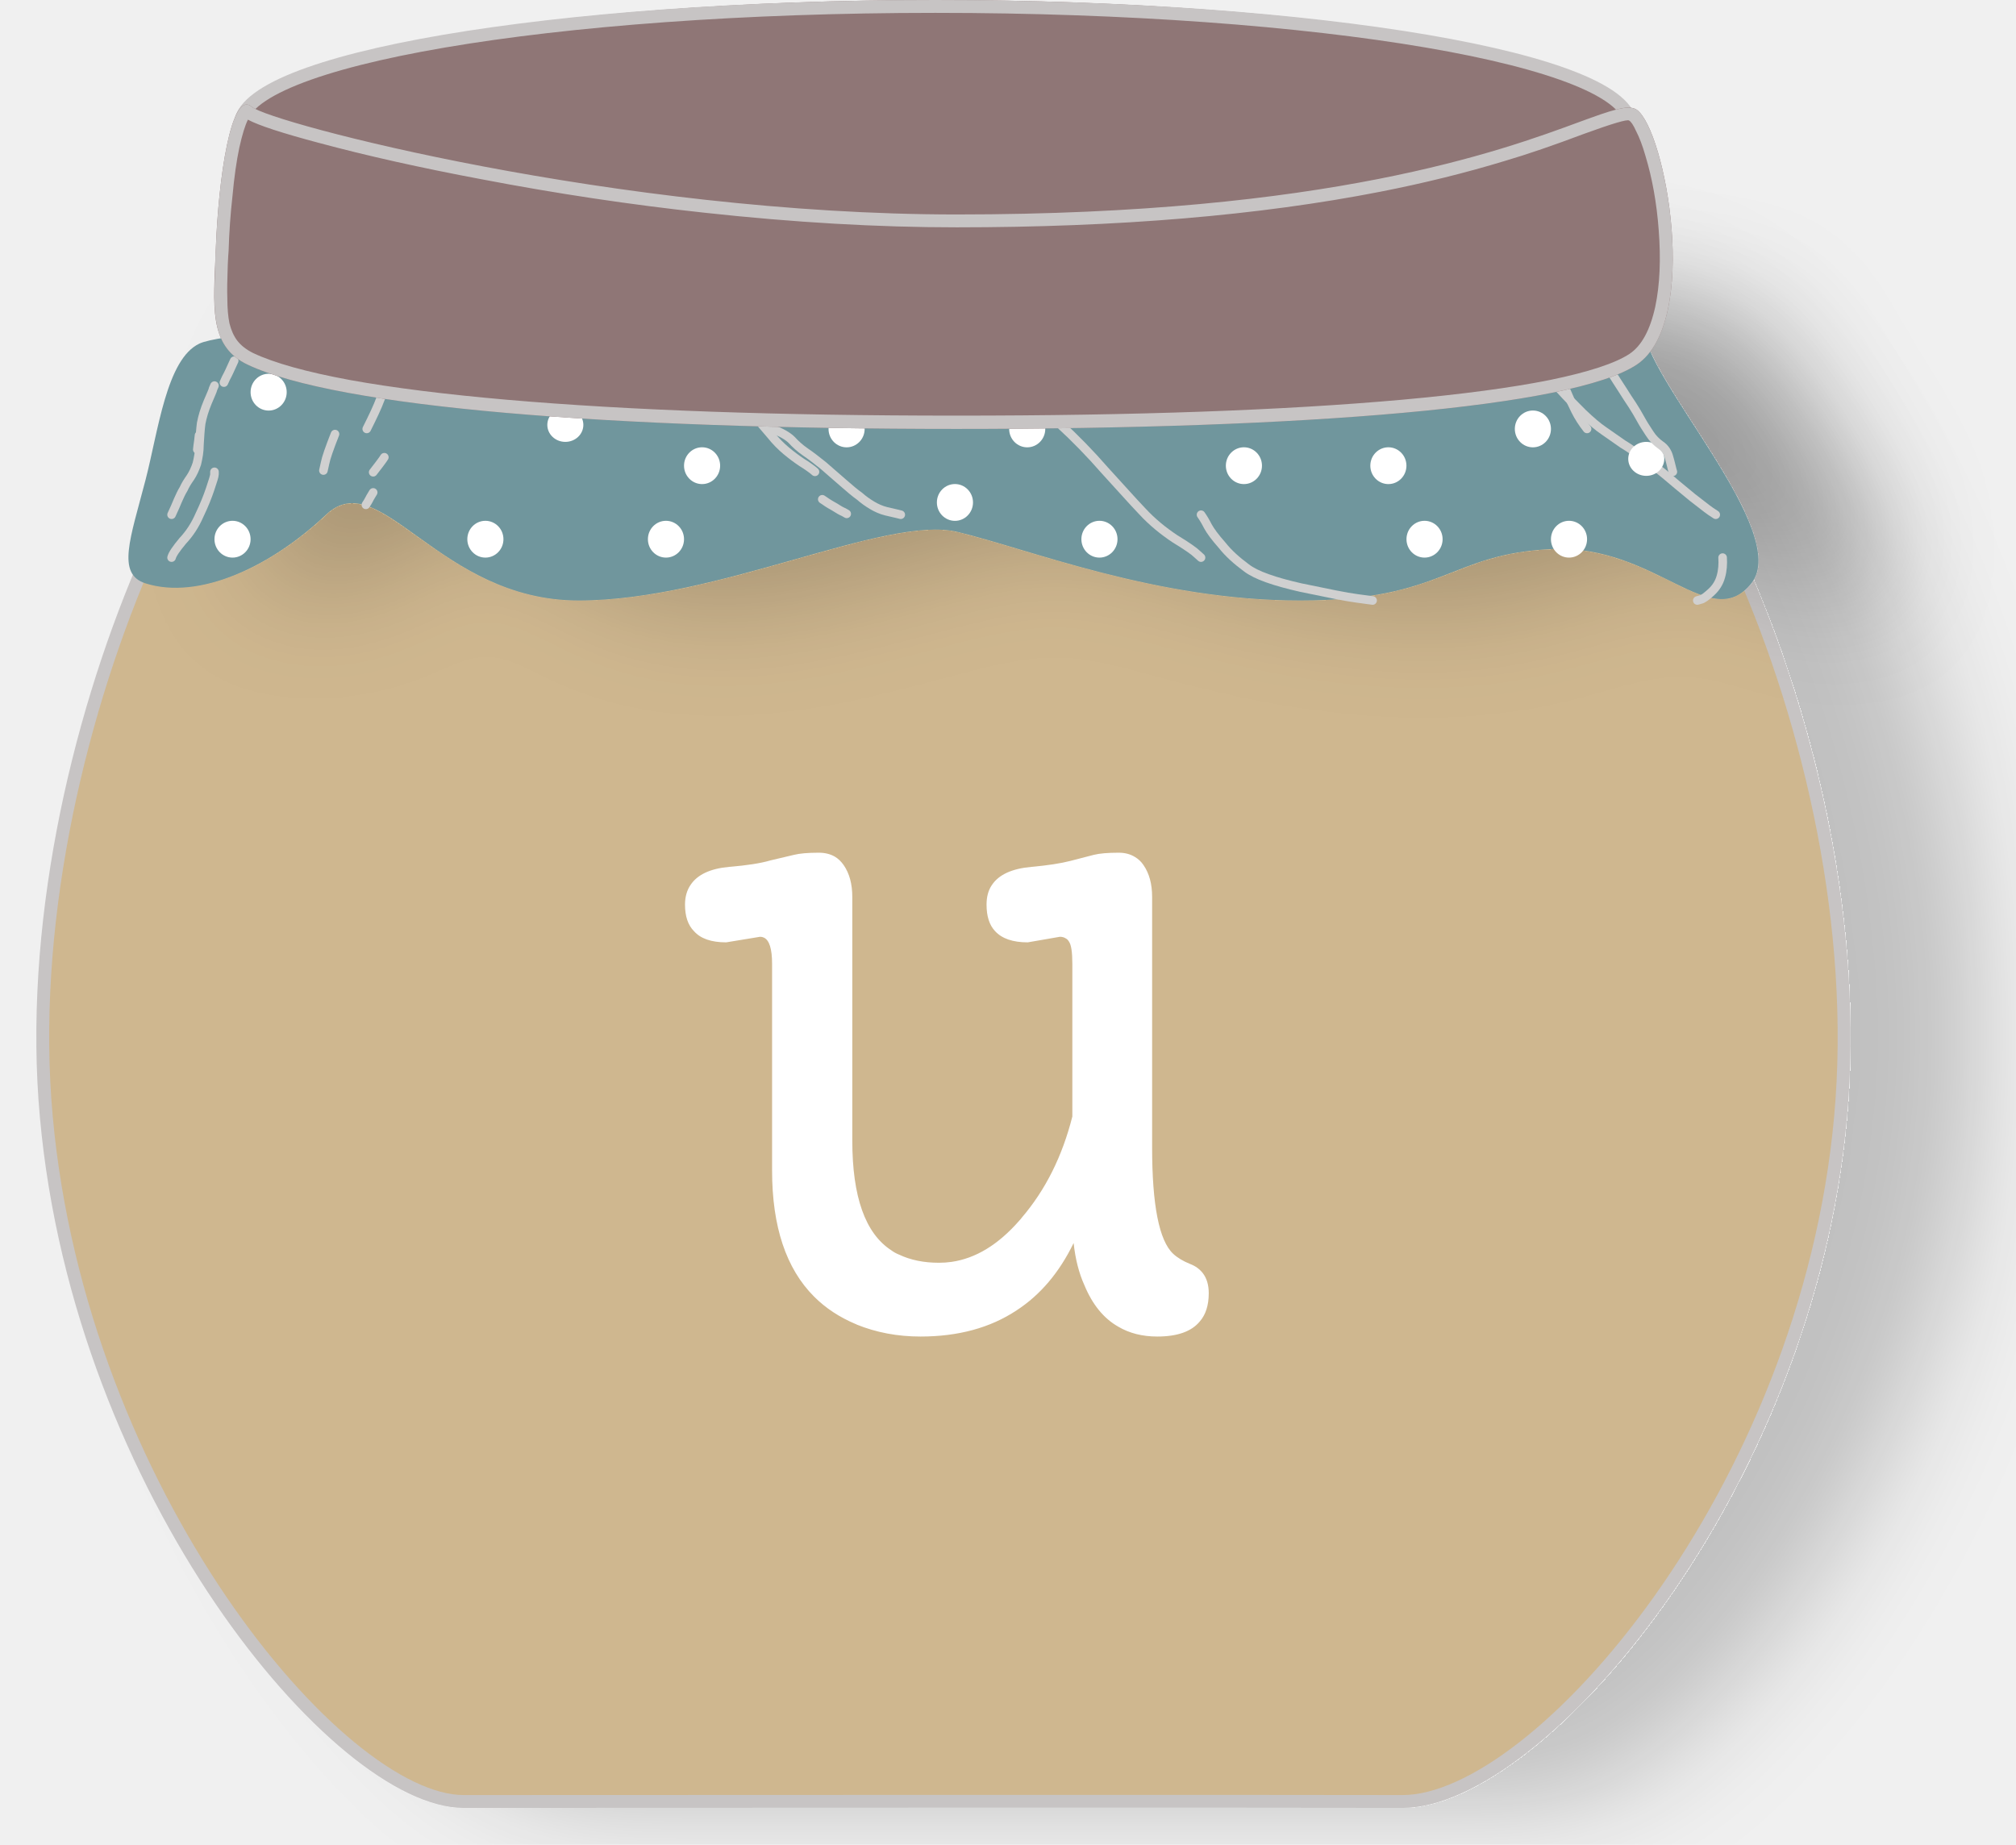
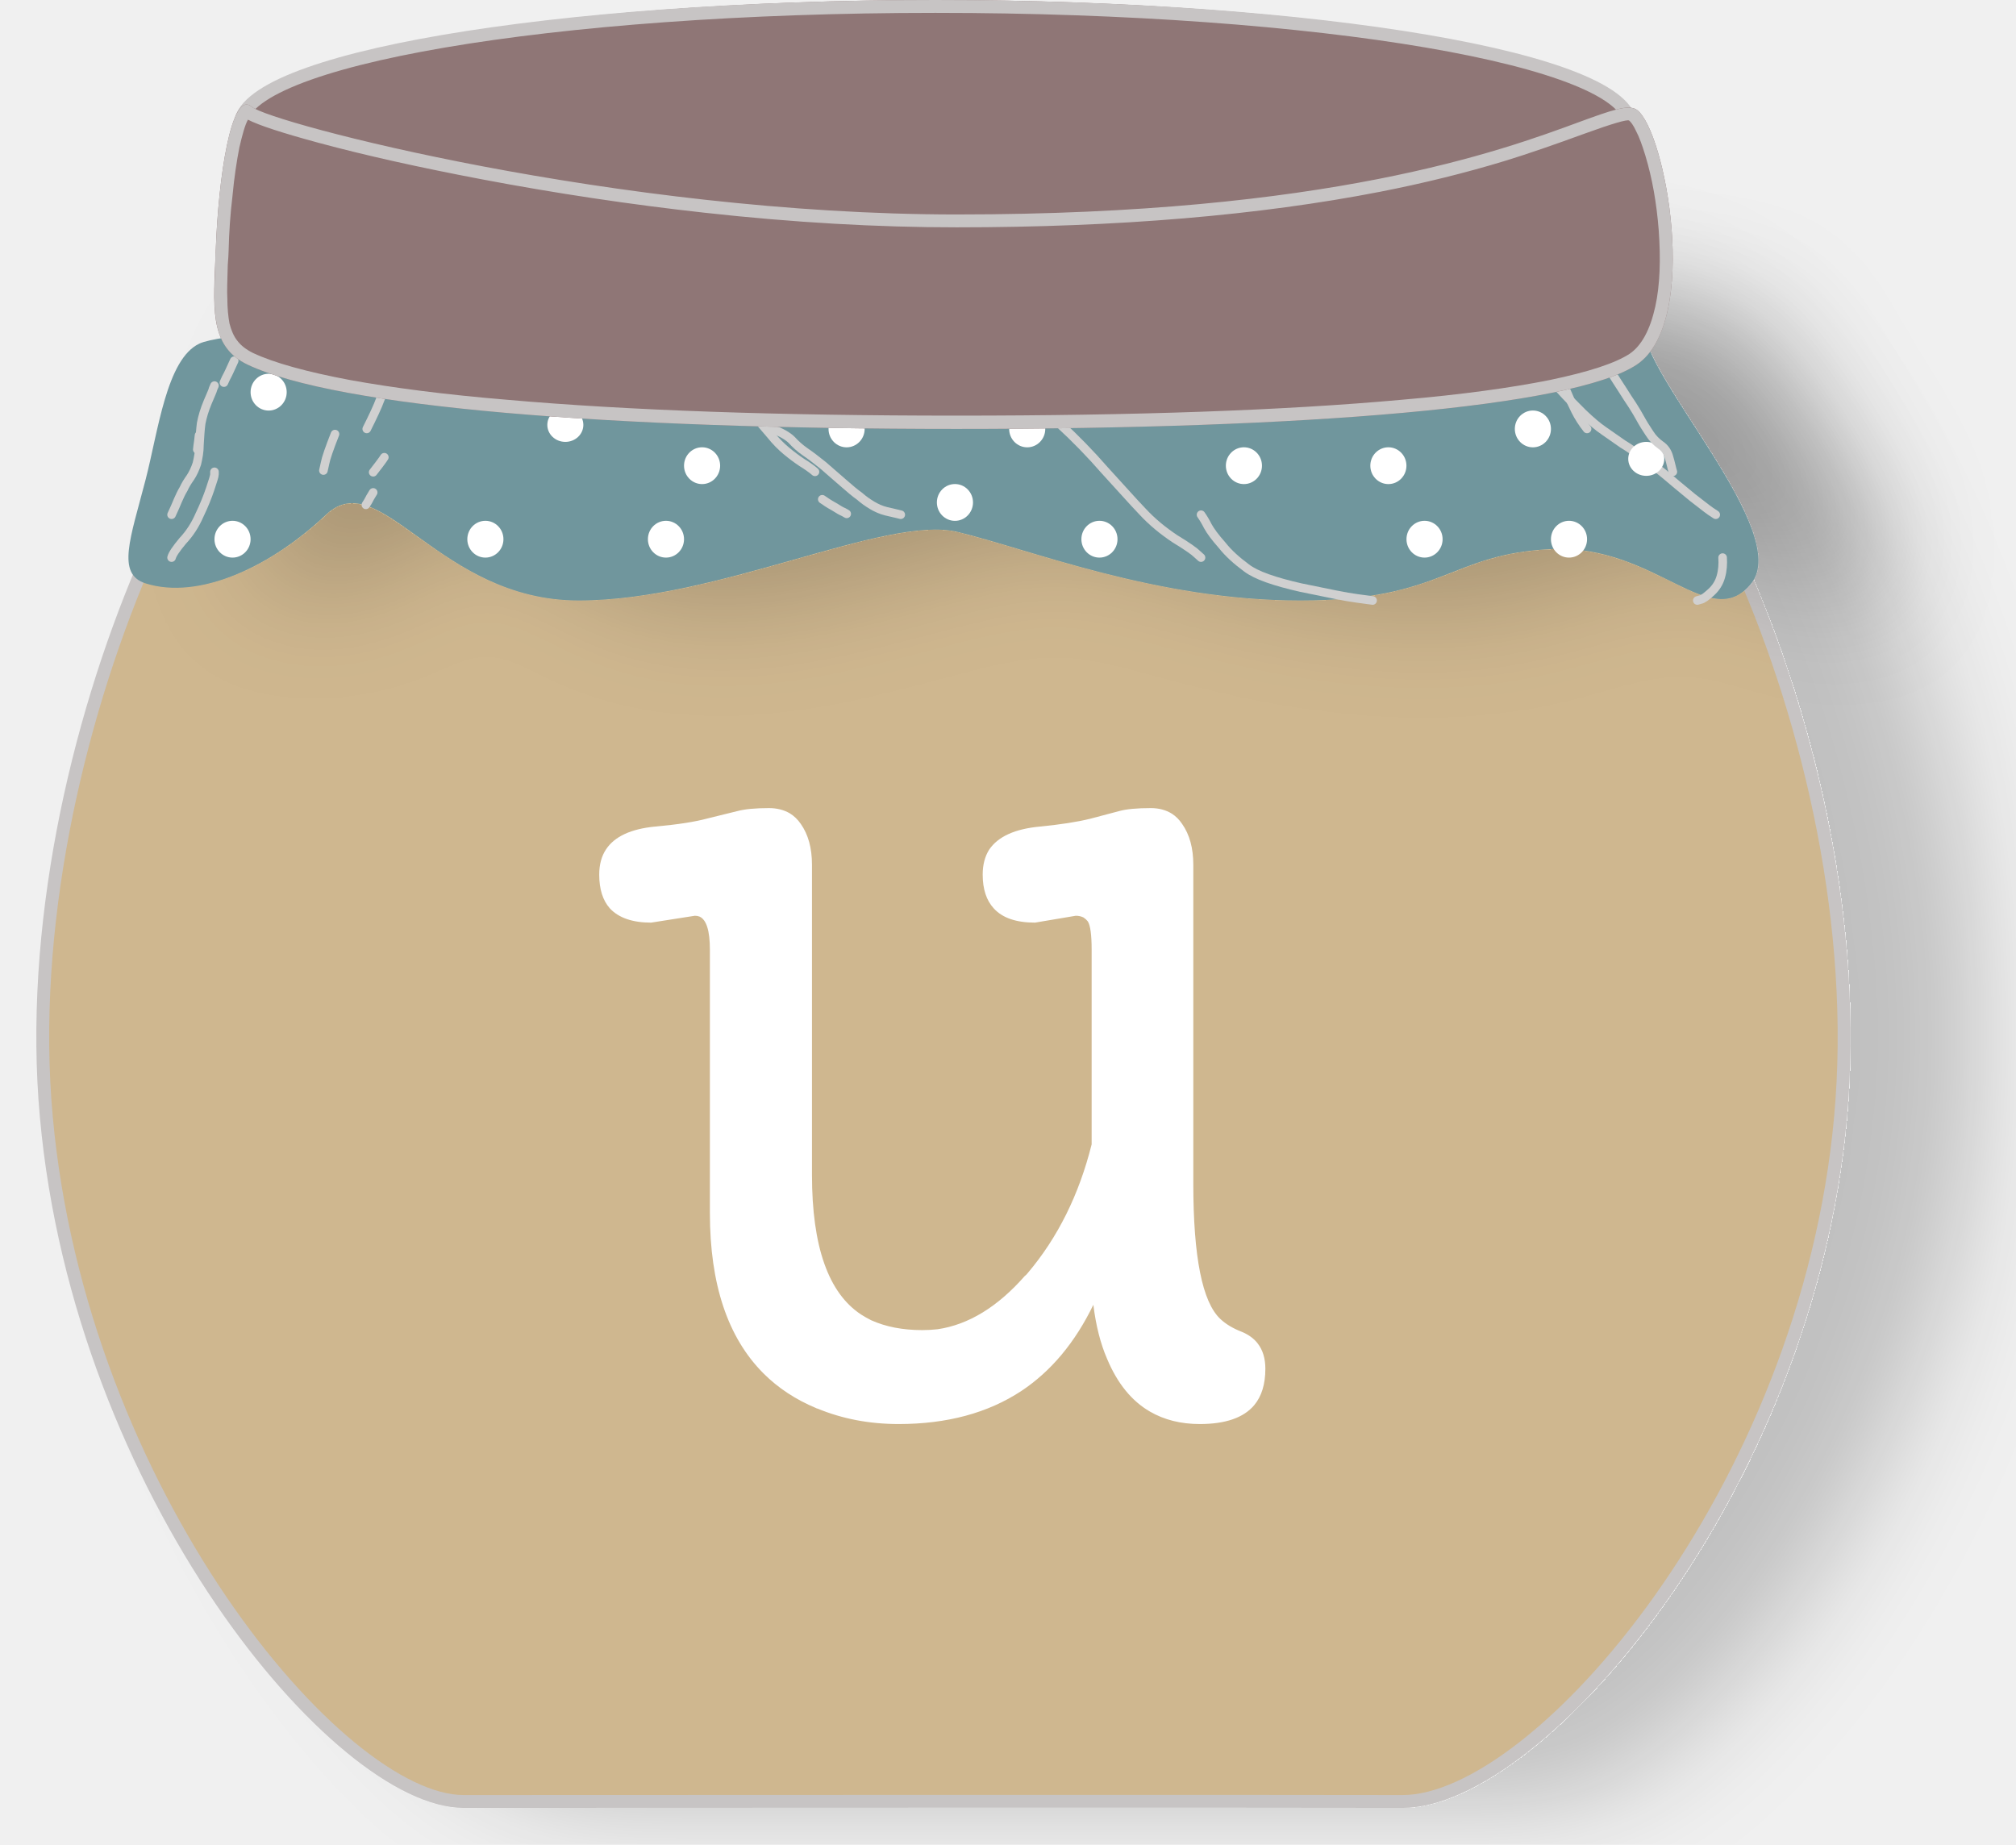
<svg xmlns="http://www.w3.org/2000/svg" width="47" height="43" viewBox="0 0 47 43" fill="none">
  <defs>
-     <filter id="filter_76_790_dd" x="-0.152" y="2.85" width="50.303" height="43.3" filterUnits="userSpaceOnUse" color-interpolation-filters="sRGB">
+     <filter id="filter_76_790_dd" x="-0.151" y="2.85" width="50.303" height="43.3" filterUnits="userSpaceOnUse" color-interpolation-filters="sRGB">
      <feFlood flood-opacity="0" result="BackgroundImageFix" />
      <feColorMatrix in="SourceAlpha" type="matrix" values="0 0 0 0 0 0 0 0 0 0 0 0 0 0 0 0 0 0 127 0" result="hardAlpha" />
      <feOffset dx="3" dy="0" />
      <feGaussianBlur stdDeviation="1.333" />
      <feComposite in2="hardAlpha" operator="out" k2="-1" k3="1" />
      <feColorMatrix type="matrix" values="0 0 0 0 0 0 0 0 0 0 0 0 0 0 0 0 0 0 0.2 0" />
      <feBlend mode="normal" in2="BackgroundImageFix" result="effect_dropShadow_1" />
      <feBlend mode="normal" in="SourceGraphic" in2="effect_dropShadow_1" result="shape" />
    </filter>
    <filter id="filter_76_792_dd" x="2" y="3" width="46" height="15" filterUnits="userSpaceOnUse" color-interpolation-filters="sRGB">
      <feFlood flood-opacity="0" result="BackgroundImageFix" />
      <feColorMatrix in="SourceAlpha" type="matrix" values="0 0 0 0 0 0 0 0 0 0 0 0 0 0 0 0 0 0 127 0" result="hardAlpha" />
      <feOffset dx="3" dy="0" />
      <feGaussianBlur stdDeviation="1.333" />
      <feComposite in2="hardAlpha" operator="out" k2="-1" k3="1" />
      <feColorMatrix type="matrix" values="0 0 0 0 0 0 0 0 0 0 0 0 0 0 0 0 0 0 0.2 0" />
      <feBlend mode="normal" in2="BackgroundImageFix" result="effect_dropShadow_1" />
      <feBlend mode="normal" in="SourceGraphic" in2="effect_dropShadow_1" result="shape" />
    </filter>
    <clipPath id="clip76_789">
      <rect id="Banka-krugU" width="47" height="43" fill="white" fill-opacity="0" />
    </clipPath>
  </defs>
  <rect id="Banka-krugU" width="47" height="43" fill="#FFFFFF" fill-opacity="0" />
  <g clip-path="url(#clip76_789)">
    <g filter="url(#filter_76_790_dd)">
      <path id="body" d="M8.37 6.99C9.85 6.99 15.06 6.99 21.02 6.99C26.86 6.99 33.44 6.99 35.13 6.99C38.54 6.99 43.71 17.29 42.91 26.04C42.12 34.79 35.85 42 32.7 42C29.55 41.99 13.73 42 10.81 42C7.89 42 1.87 34.79 1.08 26.04C0.28 17.29 5.45 6.99 8.37 6.99Z" fill="#CFB78F" fill-opacity="1" fill-rule="evenodd" />
      <path id="body" d="M10.81 42C7.89 42 1.87 34.79 1.08 26.04C0.28 17.29 5.45 6.99 8.37 6.99C9.85 6.99 15.06 6.99 21.02 6.99C26.86 6.99 33.44 6.99 35.13 6.99C38.54 6.99 43.71 17.29 42.91 26.04C42.12 34.79 35.85 42 32.7 42C29.55 41.99 13.73 42 10.81 42Z" stroke="#C7C4C4" stroke-opacity="1" stroke-width="0.3" />
    </g>
-     <path id="u" d="M23.7 30.55Q24.53 30.01 25.03 28.98Q25.09 29.54 25.28 29.96Q25.56 30.64 26.07 30.93Q26.46 31.16 26.98 31.16Q27.68 31.16 27.97 30.81Q28.18 30.57 28.18 30.15Q28.18 29.86 28.04 29.68Q27.93 29.54 27.75 29.47Q27.5 29.37 27.35 29.23Q26.86 28.77 26.86 26.75L26.86 20.91Q26.86 20.46 26.66 20.17Q26.58 20.05 26.46 19.98Q26.3 19.88 26.08 19.88Q25.7 19.88 25.5 19.93L24.96 20.07Q24.61 20.16 24.05 20.21Q23.36 20.27 23.12 20.64Q23 20.82 23 21.09Q23 21.5 23.2 21.71Q23.44 21.97 23.96 21.97L24.71 21.84Q24.79 21.84 24.85 21.88Q24.89 21.9 24.92 21.95Q25 22.06 25 22.47L25 26.03Q24.65 27.42 23.82 28.39Q23.8 28.42 23.77 28.45Q23.03 29.3 22.18 29.42Q22.04 29.44 21.89 29.44Q21.36 29.44 20.96 29.25Q20.86 29.21 20.78 29.15Q19.87 28.56 19.87 26.59L19.87 20.91Q19.87 20.46 19.67 20.17Q19.58 20.04 19.46 19.97Q19.3 19.88 19.09 19.88Q18.71 19.88 18.51 19.93L17.96 20.06Q17.62 20.16 17 20.21Q16.34 20.27 16.1 20.63Q15.97 20.82 15.97 21.09Q15.97 21.5 16.18 21.71Q16.41 21.97 16.93 21.97L17.72 21.84Q17.77 21.84 17.81 21.86Q18 21.95 18 22.47L18 27.29Q18 29.25 18.98 30.23Q19.38 30.63 19.95 30.87Q19.96 30.87 19.97 30.88Q20.66 31.16 21.46 31.16Q22.78 31.16 23.7 30.55Z" fill="#FFFFFF" fill-opacity="1" fill-rule="evenodd" />
    <g filter="url(#filter_76_792_dd)">
      <path id="Прямоугольник 37" d="M4.65 8.01C6.34 7.21 38.31 6.41 38.31 7.61C38.31 8.8 41.78 12.4 40.83 13.6C39.88 14.79 38.62 12.7 36.2 12.8C33.78 12.9 33.68 14 30.31 14C26.95 14 24 12.8 22.32 12.4C20.64 12 16.75 14 13.49 14C10.23 14 8.86 10.8 7.6 12C6.33 13.2 4.65 14 3.39 13.6C2.71 13.38 3.04 12.55 3.39 11.2C3.69 10.05 3.88 8.37 4.65 8.01Z" fill="#70969D" fill-opacity="1" fill-rule="evenodd" />
    </g>
    <ellipse id="Эллипс 16" cx="25.632" cy="12.571" rx="0.421" ry="0.429" fill="#FFFFFF" fill-opacity="1" />
    <ellipse id="Эллипс 16" cx="33.211" cy="7.429" rx="0.421" ry="0.429" fill="#FFFFFF" fill-opacity="1" />
    <ellipse id="Эллипс 16" cx="35.737" cy="10" rx="0.421" ry="0.429" fill="#FFFFFF" fill-opacity="1" />
    <ellipse id="Эллипс 16" cx="36.579" cy="12.571" rx="0.421" ry="0.429" fill="#FFFFFF" fill-opacity="1" />
    <ellipse id="Эллипс 16" cx="32.368" cy="10.857" rx="0.421" ry="0.429" fill="#FFFFFF" fill-opacity="1" />
    <ellipse id="Эллипс 16" cx="33.211" cy="12.571" rx="0.421" ry="0.429" fill="#FFFFFF" fill-opacity="1" />
    <ellipse id="Эллипс 16" cx="29" cy="10.857" rx="0.421" ry="0.429" fill="#FFFFFF" fill-opacity="1" />
    <ellipse id="Эллипс 16" cx="31.526" cy="8.286" rx="0.421" ry="0.429" fill="#FFFFFF" fill-opacity="1" />
    <ellipse id="Эллипс 16" cx="28.158" cy="8.286" rx="0.421" ry="0.429" fill="#FFFFFF" fill-opacity="1" />
    <ellipse id="Эллипс 16" cx="22.263" cy="11.714" rx="0.421" ry="0.429" fill="#FFFFFF" fill-opacity="1" />
    <ellipse id="Эллипс 16" cx="23.948" cy="10" rx="0.421" ry="0.429" fill="#FFFFFF" fill-opacity="1" />
    <ellipse id="Эллипс 16" cx="19.737" cy="10" rx="0.421" ry="0.429" fill="#FFFFFF" fill-opacity="1" />
    <ellipse id="Эллипс 16" cx="21.421" cy="7.429" rx="0.421" ry="0.429" fill="#FFFFFF" fill-opacity="1" />
    <ellipse id="Эллипс 16" cx="16.368" cy="8.286" rx="0.421" ry="0.429" fill="#FFFFFF" fill-opacity="1" />
    <ellipse id="Эллипс 16" cx="16.368" cy="10.857" rx="0.421" ry="0.429" fill="#FFFFFF" fill-opacity="1" />
    <ellipse id="Эллипс 16" cx="15.526" cy="12.571" rx="0.421" ry="0.429" fill="#FFFFFF" fill-opacity="1" />
    <ellipse id="Эллипс 16" cx="11.316" cy="12.571" rx="0.421" ry="0.429" fill="#FFFFFF" fill-opacity="1" />
    <ellipse id="Эллипс 16" cx="10.474" cy="8.286" rx="0.421" ry="0.429" fill="#FFFFFF" fill-opacity="1" />
    <ellipse id="Эллипс 16" cx="5.421" cy="12.571" rx="0.421" ry="0.429" fill="#FFFFFF" fill-opacity="1" />
    <ellipse id="Эллипс 16" cx="6.263" cy="9.143" rx="0.421" ry="0.429" fill="#FFFFFF" fill-opacity="1" />
    <path id="Форма 56" d="M5 8.99L4.97 9.06C4.96 9.11 4.91 9.21 4.84 9.38C4.77 9.55 4.72 9.71 4.69 9.87C4.67 10.02 4.66 10.19 4.65 10.36C4.65 10.54 4.62 10.68 4.59 10.81C4.55 10.93 4.5 11.04 4.44 11.13C4.37 11.23 4.32 11.31 4.28 11.4C4.23 11.48 4.19 11.57 4.15 11.66C4.11 11.76 4.06 11.87 4 12" stroke="#D0D0D0" stroke-opacity="1" stroke-width="0.2" stroke-linecap="round" />
    <path id="Форма 57" d="M5 11L5 11.06C5 11.1 4.96 11.22 4.9 11.4C4.84 11.58 4.76 11.78 4.65 12.01C4.55 12.24 4.42 12.44 4.26 12.61C4.11 12.79 4.02 12.92 4 13" stroke="#D0D0D0" stroke-opacity="1" stroke-width="0.2" stroke-linecap="round" />
    <path id="Форма 58" d="M4.6 10.48L4.61 10.39C4.62 10.33 4.63 10.25 4.64 10.15" stroke="#D0D0D0" stroke-opacity="1" stroke-width="0.2" stroke-linecap="round" />
    <path id="Форма 59" d="M5.22 8.92L5.27 8.81C5.31 8.74 5.37 8.61 5.46 8.41" stroke="#D0D0D0" stroke-opacity="1" stroke-width="0.2" stroke-linecap="round" />
    <path id="Форма 60" d="M7.54 10.97L7.58 10.79C7.6 10.68 7.68 10.45 7.81 10.12" stroke="#D0D0D0" stroke-opacity="1" stroke-width="0.2" stroke-linecap="round" />
    <path id="Форма 61" d="M9.19 7.99L9.17 8.18C9.15 8.31 9.11 8.48 9.06 8.7C9.01 8.92 8.94 9.12 8.87 9.3C8.8 9.49 8.69 9.72 8.55 10" stroke="#D0D0D0" stroke-opacity="1" stroke-width="0.2" stroke-linecap="round" />
    <path id="Форма 62" d="M8.53 11.77L8.58 11.69C8.61 11.63 8.65 11.56 8.7 11.48" stroke="#D0D0D0" stroke-opacity="1" stroke-width="0.2" stroke-linecap="round" />
    <path id="Форма 63" d="M8.96 10.66L8.92 10.72C8.89 10.76 8.82 10.86 8.7 11.01" stroke="#D0D0D0" stroke-opacity="1" stroke-width="0.2" stroke-linecap="round" />
    <path id="Форма 64" d="M21 12L20.92 11.98C20.87 11.97 20.79 11.95 20.66 11.92C20.54 11.89 20.43 11.84 20.33 11.78C20.23 11.72 20.13 11.65 20.04 11.57C19.94 11.5 19.81 11.39 19.65 11.25C19.49 11.11 19.33 10.97 19.19 10.85C19.04 10.73 18.9 10.62 18.78 10.54C18.65 10.45 18.54 10.35 18.46 10.26C18.37 10.17 18.22 10.08 18 10" stroke="#D0D0D0" stroke-opacity="1" stroke-width="0.2" stroke-linecap="round" />
    <path id="Форма 65" d="M17 7.99L17.05 8.02C17.08 8.04 17.16 8.07 17.28 8.12C17.39 8.17 17.49 8.24 17.57 8.33C17.64 8.43 17.7 8.53 17.75 8.63C17.79 8.73 17.87 8.85 18 8.99" stroke="#D0D0D0" stroke-opacity="1" stroke-width="0.2" stroke-linecap="round" />
    <path id="Форма 66" d="M19.74 11.98L19.67 11.94C19.62 11.92 19.55 11.88 19.44 11.81C19.33 11.75 19.24 11.69 19.17 11.64" stroke="#D0D0D0" stroke-opacity="1" stroke-width="0.2" stroke-linecap="round" />
    <path id="Форма 67" d="M19 11L18.94 10.95C18.9 10.92 18.82 10.86 18.69 10.78C18.57 10.7 18.45 10.61 18.33 10.51C18.21 10.41 18.09 10.29 17.97 10.14C17.84 9.99 17.73 9.86 17.64 9.75C17.54 9.64 17.35 9.47 17.07 9.23C16.78 8.99 16.54 8.82 16.35 8.72C16.16 8.63 15.98 8.55 15.81 8.49C15.64 8.43 15.5 8.35 15.38 8.26C15.27 8.16 15.14 8.08 15 7.99" stroke="#D0D0D0" stroke-opacity="1" stroke-width="0.2" stroke-linecap="round" />
    <path id="Форма 71" d="M39.57 14L39.64 13.98C39.7 13.97 39.78 13.91 39.89 13.81C40 13.71 40.08 13.59 40.12 13.44C40.16 13.3 40.17 13.15 40.16 13" stroke="#D0D0D0" stroke-opacity="1" stroke-width="0.2" stroke-linecap="round" />
    <path id="Форма 72" d="M40 12L39.94 11.96C39.9 11.94 39.74 11.82 39.46 11.6C39.19 11.38 38.99 11.21 38.86 11.1C38.73 10.99 38.56 10.86 38.36 10.71C38.15 10.56 37.98 10.44 37.83 10.35C37.69 10.25 37.54 10.15 37.4 10.05C37.25 9.95 37.09 9.81 36.9 9.63C36.72 9.45 36.54 9.27 36.37 9.08C36.2 8.9 35.99 8.71 35.75 8.52C35.51 8.34 35.26 8.16 35 7.99" stroke="#D0D0D0" stroke-opacity="1" stroke-width="0.2" stroke-linecap="round" />
    <ellipse id="Эллипс 16" cx="38.38" cy="10.698" rx="0.42" ry="0.396" fill="#FFFFFF" fill-opacity="1" />
    <path id="Форма 73" d="M36 7.99L36.01 8.04C36.02 8.08 36.05 8.15 36.1 8.26C36.16 8.38 36.22 8.51 36.29 8.65C36.37 8.8 36.44 8.95 36.52 9.12C36.59 9.29 36.66 9.44 36.73 9.58C36.8 9.72 36.89 9.86 37 10" stroke="#D0D0D0" stroke-opacity="1" stroke-width="0.2" stroke-linecap="round" />
    <path id="Форма 74" d="M37 7.99L37.04 8.01C37.07 8.03 37.12 8.08 37.19 8.16C37.26 8.24 37.33 8.33 37.39 8.43C37.46 8.52 37.53 8.62 37.59 8.72C37.65 8.82 37.73 8.94 37.82 9.08C37.91 9.22 37.99 9.35 38.06 9.45C38.13 9.56 38.19 9.66 38.25 9.77C38.31 9.88 38.38 9.99 38.46 10.11C38.53 10.22 38.62 10.31 38.72 10.38C38.81 10.44 38.88 10.54 38.91 10.66C38.95 10.79 38.97 10.9 39 11" stroke="#D0D0D0" stroke-opacity="1" stroke-width="0.2" stroke-linecap="round" />
    <path id="Форма 75" d="M24.3 6.99L24.38 7.08C24.43 7.13 24.55 7.27 24.74 7.49C24.92 7.71 25.06 7.88 25.17 7.99" stroke="#D0D0D0" stroke-opacity="1" stroke-width="0.2" stroke-linecap="round" />
    <path id="Форма 76" d="M26.14 8.99L26.12 8.94C26.11 8.91 26.04 8.79 25.91 8.58C25.79 8.38 25.64 8.18 25.46 7.99" stroke="#D0D0D0" stroke-opacity="1" stroke-width="0.2" stroke-linecap="round" />
    <path id="Форма 77" d="M25.77 7.03L25.81 7.09C25.84 7.13 25.92 7.24 26.05 7.43C26.17 7.61 26.26 7.78 26.3 7.93" stroke="#D0D0D0" stroke-opacity="1" stroke-width="0.2" stroke-linecap="round" />
    <path id="Форма 78" d="M12.51 7.99L12.51 8.08C12.51 8.14 12.5 8.28 12.47 8.51C12.44 8.73 12.39 8.9 12.34 8.99" stroke="#D0D0D0" stroke-opacity="1" stroke-width="0.2" stroke-linecap="round" />
    <path id="Форма 79" d="M32 14L31.63 13.95C31.39 13.92 30.96 13.83 30.33 13.7C29.71 13.56 29.28 13.41 29.06 13.24C28.83 13.07 28.64 12.9 28.49 12.71C28.33 12.53 28.22 12.38 28.16 12.27C28.11 12.17 28.05 12.07 28 12" stroke="#D0D0D0" stroke-opacity="1" stroke-width="0.2" stroke-linecap="round" />
    <path id="Форма 80" d="M28 13L27.9 12.91C27.84 12.85 27.67 12.73 27.39 12.56C27.12 12.38 26.86 12.17 26.63 11.92C26.39 11.67 26.11 11.35 25.76 10.97C25.42 10.58 25.07 10.22 24.7 9.88C24.33 9.55 23.99 9.19 23.67 8.81C23.35 8.42 23.12 8.15 23 7.99" stroke="#D0D0D0" stroke-opacity="1" stroke-width="0.2" stroke-linecap="round" />
    <ellipse id="Эллипс 16" cx="13.18" cy="9.906" rx="0.42" ry="0.396" fill="#FFFFFF" fill-opacity="1" />
    <ellipse id="Эллипс 17" cx="21.807" cy="2.917" rx="16.354" ry="2.917" fill="#8F7676" fill-opacity="1" />
    <ellipse id="Эллипс 17" cx="21.807" cy="2.917" rx="16.204" ry="2.767" stroke="#C7C4C4" stroke-opacity="1" stroke-width="0.3" />
    <path id="Прямоугольник 38" d="M5.87 2.49C6.29 2.86 14.41 5 22.3 5C34.44 5 37.48 2.09 38.16 2.56C38.83 3.04 39.65 7.5 38.16 8.5C36.66 9.5 30.4 10 22.3 10C14.2 10 7.88 9.5 5.77 8.5C4.85 8.06 4.98 7.12 5.03 5.83C5.09 4.15 5.39 2.08 5.87 2.49Z" fill="#8F7676" fill-opacity="1" fill-rule="evenodd" />
-     <path id="Прямоугольник 38" d="M5.87 2.49C6.29 2.86 14.41 5 22.3 5C30.96 5 34.99 3.52 36.83 2.84C37.57 2.57 37.96 2.43 38.16 2.56C38.83 3.04 39.65 7.5 38.16 8.5C36.66 9.5 30.4 10 22.3 10C14.2 10 7.88 9.5 5.77 8.5C4.93 8.1 4.97 7.29 5.02 6.17C5.02 6.06 5.02 5.95 5.03 5.83C5.09 4.15 5.39 2.08 5.87 2.49ZM38.59 7.15Q38.41 7.97 37.99 8.25Q37.49 8.58 36.13 8.86Q34.78 9.13 32.68 9.32Q28.54 9.69 22.3 9.69Q16.09 9.69 11.82 9.32Q9.65 9.13 8.16 8.86Q6.64 8.58 5.9 8.23Q5.66 8.11 5.53 7.94Q5.41 7.78 5.35 7.54Q5.3 7.3 5.3 6.95Q5.29 6.71 5.31 6.18Q5.32 5.96 5.33 5.84Q5.35 5.19 5.42 4.57Q5.48 3.91 5.58 3.44Q5.68 2.99 5.78 2.79Q6.15 2.99 7.43 3.33Q9.1 3.78 11.23 4.18Q13.84 4.68 16.43 4.96Q19.54 5.3 22.3 5.3Q27.94 5.3 32.18 4.47Q33.71 4.17 35.09 3.75Q35.87 3.52 36.93 3.12Q37.92 2.76 37.98 2.81Q38.05 2.85 38.14 3.05Q38.26 3.28 38.36 3.63Q38.6 4.42 38.67 5.36Q38.75 6.39 38.59 7.15Z" fill="#C7C4C4" fill-opacity="1" fill-rule="evenodd" />
+     <path id="Прямоугольник 38" d="M5.87 2.49C6.29 2.86 14.41 5 22.3 5C30.96 5 34.99 3.52 36.83 2.84C37.57 2.57 37.96 2.43 38.16 2.56C38.83 3.04 39.65 7.5 38.16 8.5C36.66 9.5 30.4 10 22.3 10C14.2 10 7.88 9.5 5.77 8.5C4.93 8.1 4.97 7.29 5.02 6.17C5.02 6.06 5.02 5.95 5.03 5.83C5.09 4.15 5.39 2.08 5.87 2.49ZM38.59 7.15C38.47 7.69 38.27 8.06 37.99 8.25C37.65 8.47 37.04 8.67 36.13 8.86C35.23 9.04 34.08 9.2 32.68 9.32C29.92 9.57 26.46 9.69 22.3 9.69C18.16 9.69 14.66 9.57 11.82 9.32C10.37 9.2 9.15 9.04 8.16 8.86C7.15 8.67 6.39 8.46 5.9 8.23C5.74 8.15 5.62 8.06 5.53 7.94C5.45 7.84 5.39 7.7 5.35 7.54C5.32 7.38 5.3 7.18 5.3 6.95C5.29 6.79 5.3 6.54 5.31 6.18C5.32 6.03 5.33 5.92 5.33 5.84C5.34 5.41 5.37 4.98 5.42 4.57C5.46 4.13 5.52 3.75 5.58 3.44C5.65 3.14 5.71 2.92 5.78 2.79C6.03 2.92 6.58 3.1 7.43 3.33C8.54 3.63 9.81 3.91 11.23 4.18C12.97 4.51 14.71 4.77 16.43 4.96C18.51 5.19 20.46 5.3 22.3 5.3C26.06 5.3 29.36 5.02 32.18 4.47C33.2 4.27 34.17 4.03 35.09 3.75C35.61 3.59 36.22 3.38 36.93 3.12C37.59 2.88 37.94 2.78 37.98 2.81C38.02 2.84 38.08 2.92 38.14 3.05C38.22 3.2 38.29 3.4 38.36 3.63C38.52 4.16 38.62 4.73 38.67 5.36C38.72 6.05 38.7 6.65 38.59 7.15Z" fill="#C7C4C4" fill-opacity="1" fill-rule="evenodd" />
+     <path id="u" d="M23.81 32.43Q24.85 31.74 25.49 30.42Q25.58 31.15 25.81 31.68Q26.17 32.54 26.81 32.91Q27.31 33.2 27.97 33.2Q28.87 33.2 29.24 32.76Q29.5 32.45 29.5 31.91Q29.5 31.55 29.32 31.32Q29.19 31.15 28.95 31.05Q28.64 30.93 28.45 30.75Q27.82 30.16 27.82 27.59L27.82 20.16Q27.82 19.58 27.56 19.21Q27.46 19.06 27.32 18.97Q27.11 18.84 26.83 18.84Q26.34 18.84 26.09 18.91L25.41 19.09Q24.96 19.2 24.25 19.27Q23.37 19.35 23.06 19.81Q22.91 20.05 22.91 20.39Q22.91 20.9 23.17 21.18Q23.47 21.51 24.13 21.51L25.08 21.35Q25.18 21.35 25.26 21.39Q25.32 21.43 25.36 21.48Q25.45 21.62 25.45 22.14L25.45 26.68Q25.01 28.44 23.96 29.68Q23.93 29.72 23.89 29.75Q22.94 30.83 21.86 30.99Q21.68 31.01 21.5 31.01Q20.82 31.01 20.31 30.78Q20.19 30.72 20.08 30.65Q18.93 29.9 18.93 27.39L18.93 20.16Q18.93 19.58 18.67 19.21Q18.56 19.05 18.41 18.96Q18.2 18.84 17.93 18.84Q17.45 18.84 17.19 18.91L16.5 19.08Q16.06 19.2 15.28 19.27Q14.43 19.35 14.13 19.8Q13.97 20.04 13.97 20.39Q13.97 20.9 14.22 21.18Q14.53 21.51 15.18 21.51L16.2 21.35Q16.26 21.35 16.31 21.37Q16.55 21.48 16.55 22.14L16.55 28.28Q16.55 30.77 17.8 32.02Q18.31 32.53 19.03 32.83Q19.04 32.84 19.06 32.84Q19.93 33.2 20.95 33.2Q22.64 33.2 23.81 32.43Z" fill="#FFFFFF" fill-opacity="1" fill-rule="evenodd" />
  </g>
</svg>
